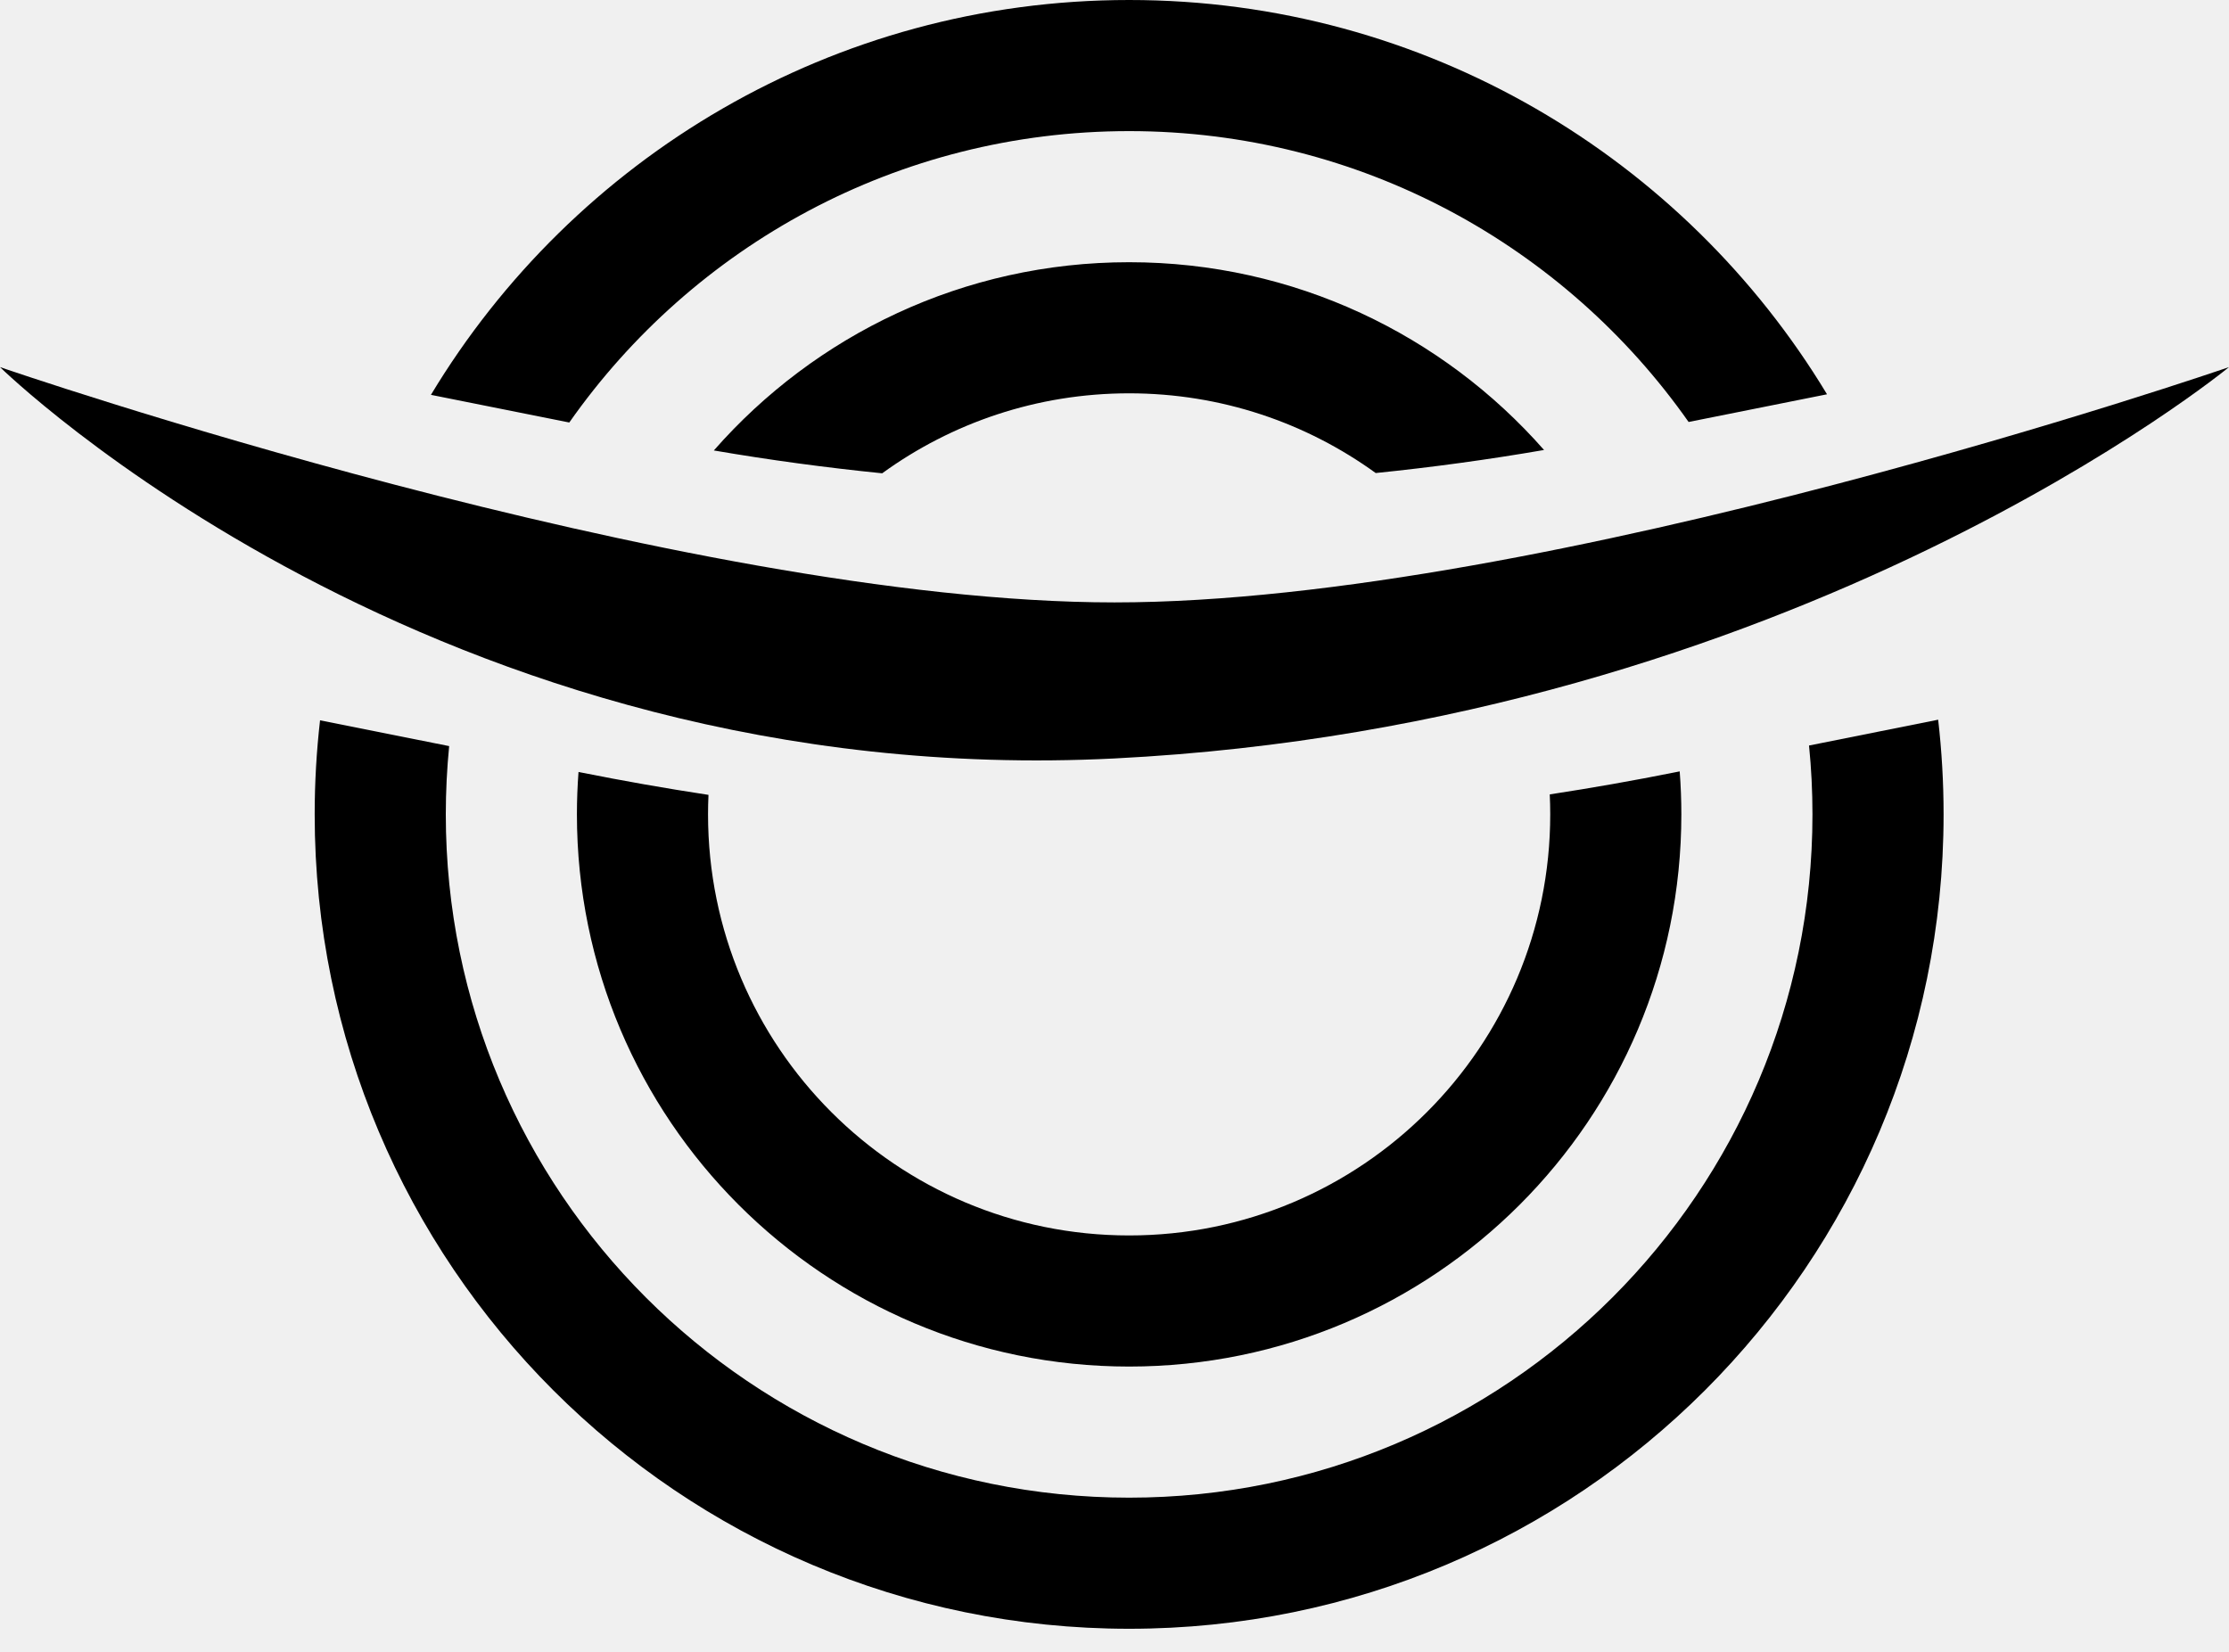
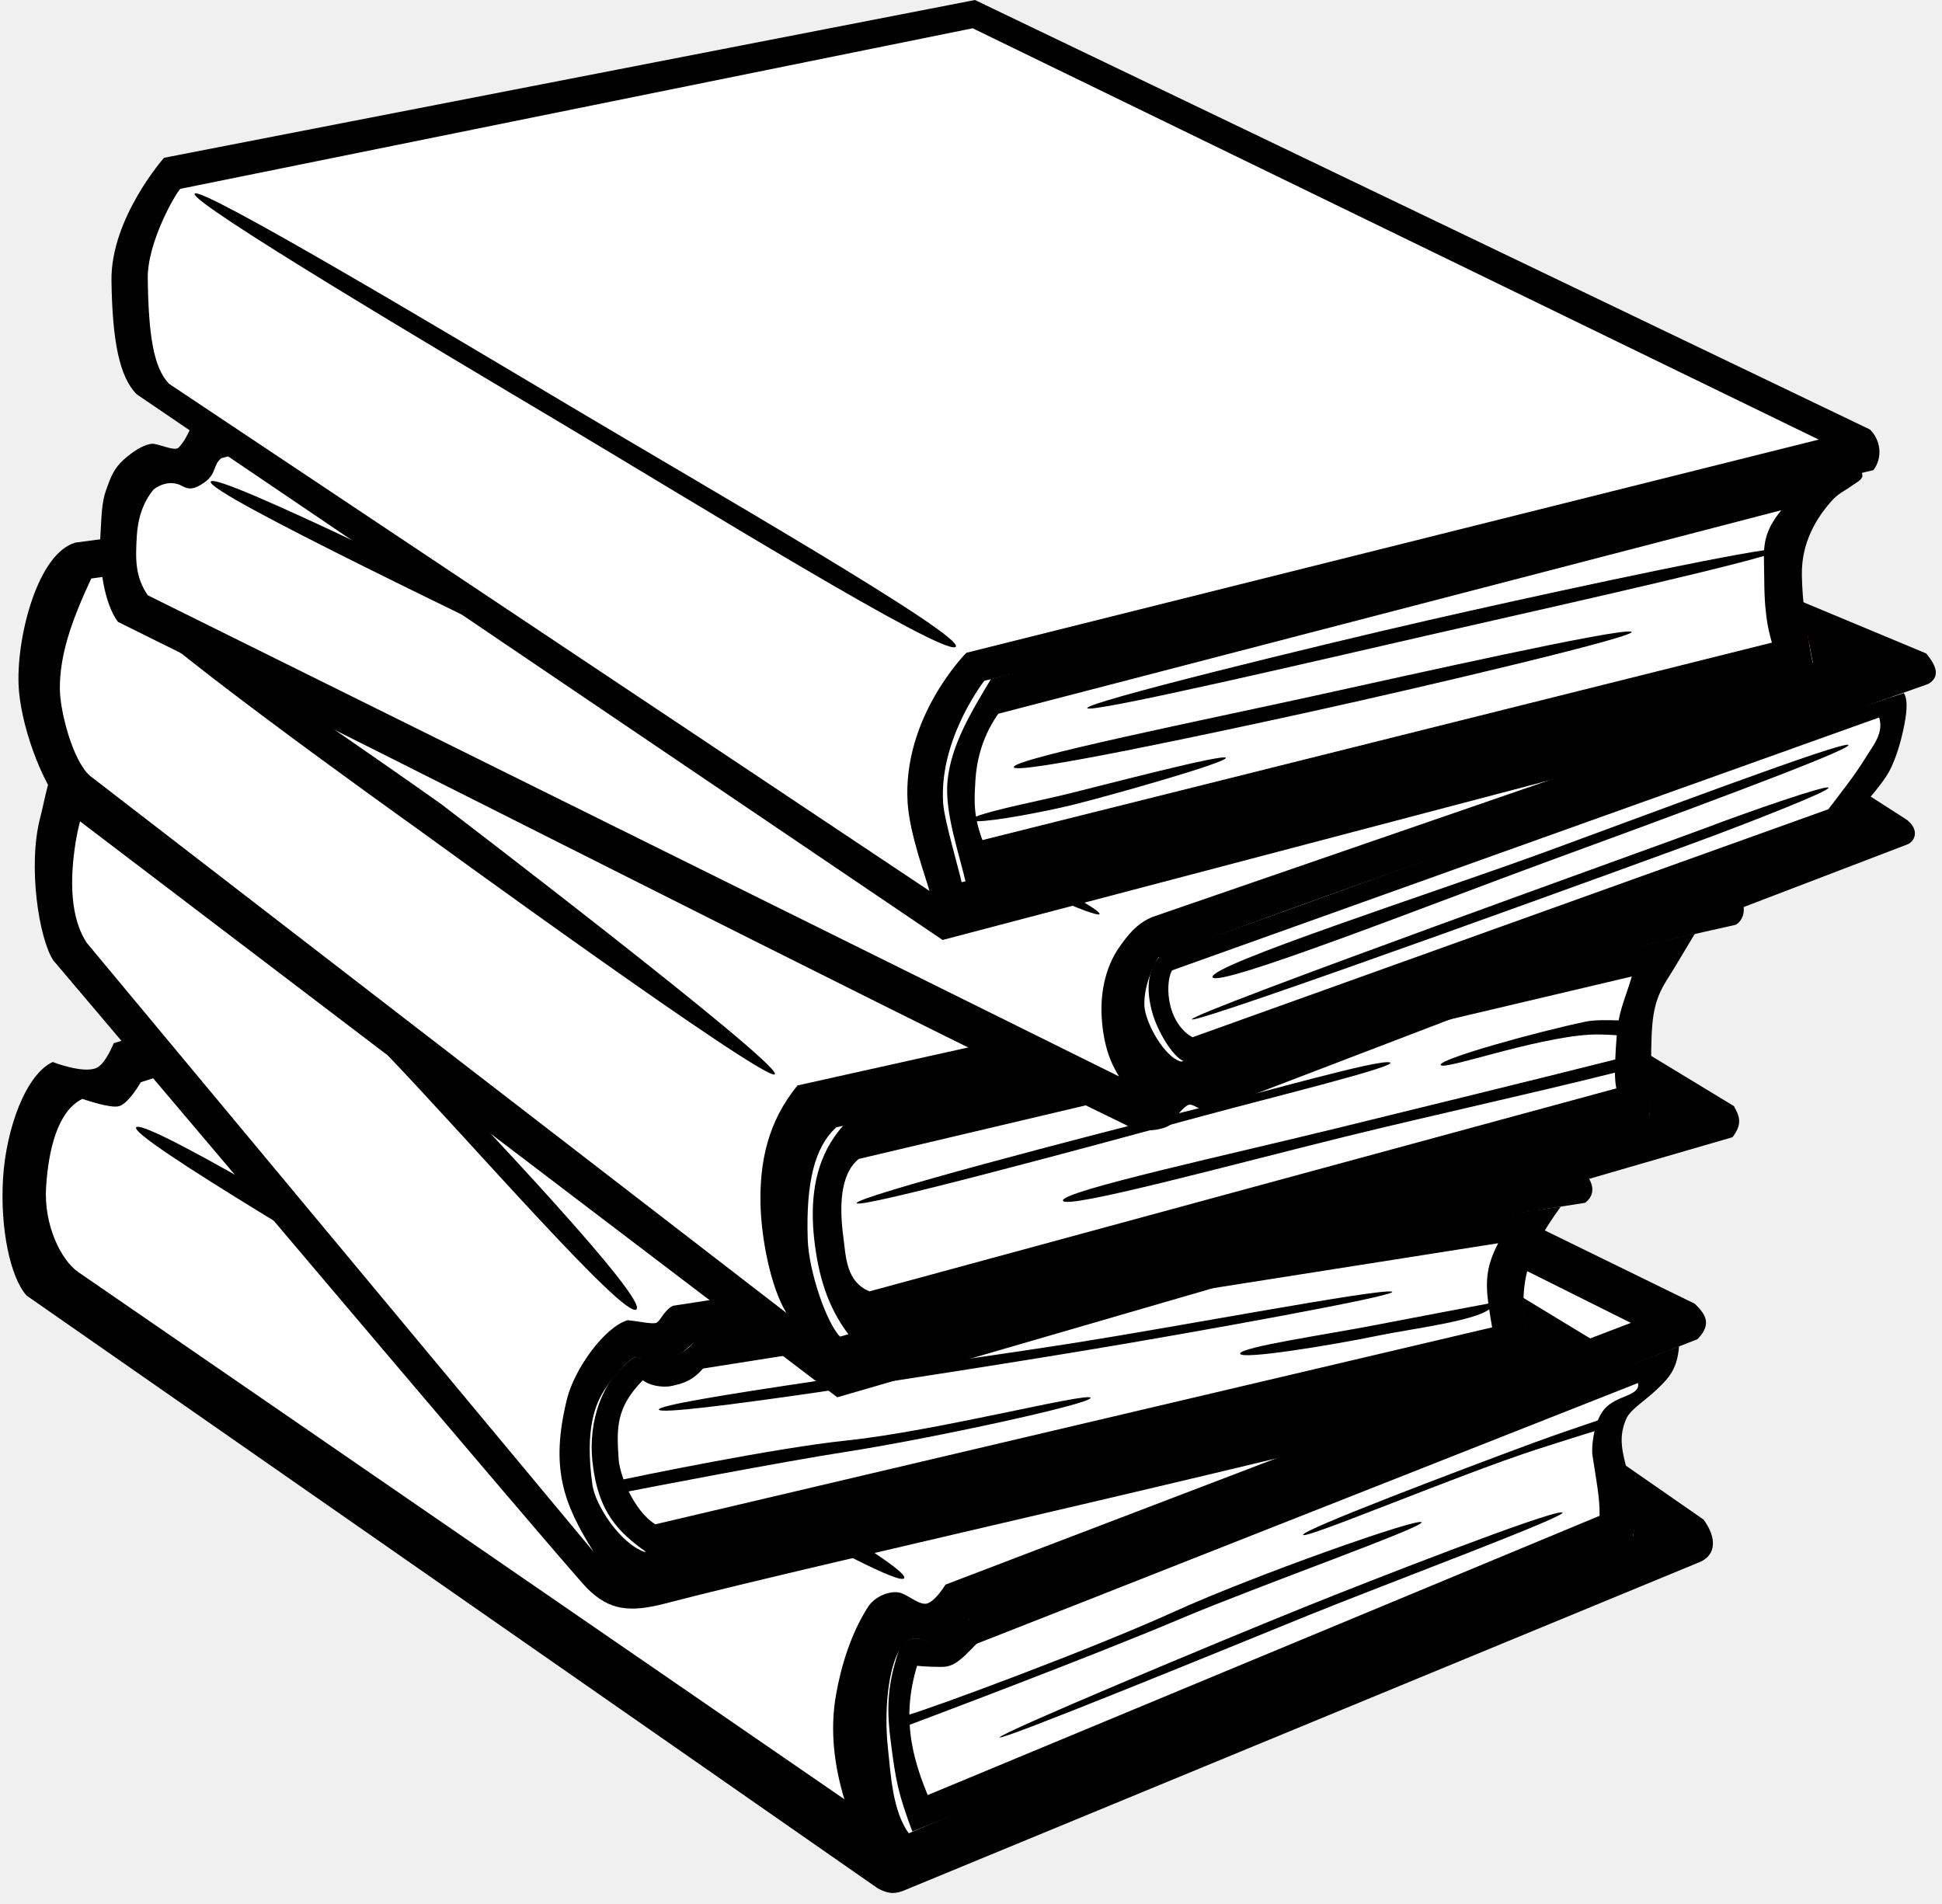
- <svg xmlns="http://www.w3.org/2000/svg" width="85" height="63" viewBox="0 0 85 63" fill="none">
-   <path fill-rule="evenodd" clip-rule="evenodd" d="M27.017 30.314C27.006 30.56 27 30.808 27 31.058C27 39.927 34.189 47.116 43.058 47.116C51.927 47.116 59.116 39.927 59.116 31.058C59.116 30.803 59.11 30.549 59.098 30.296C60.699 30.051 62.295 29.77 63.886 29.451L64.053 29.418C64.095 29.959 64.116 30.506 64.116 31.058C64.116 42.688 54.688 52.116 43.058 52.116C31.428 52.116 22 42.688 22 31.058C22 30.514 22.021 29.975 22.061 29.441L22.114 29.451C23.743 29.777 25.378 30.065 27.017 30.314ZM52.461 18.04C49.818 16.127 46.57 15 43.058 15C39.54 15 36.286 16.131 33.641 18.05C31.494 17.834 29.353 17.544 27.221 17.179C31.081 12.778 36.745 10 43.058 10C49.363 10 55.021 12.771 58.88 17.161C56.749 17.529 54.608 17.821 52.461 18.04ZM68.985 28.432C69.072 29.295 69.116 30.172 69.116 31.058C69.116 45.45 57.45 57.116 43.058 57.116C28.667 57.116 17 45.45 17 31.058C17 30.179 17.044 29.311 17.128 28.454L12.205 27.47C12.07 28.647 12 29.844 12 31.058C12 48.211 25.905 62.116 43.058 62.116C60.211 62.116 74.116 48.211 74.116 31.058C74.116 29.837 74.046 28.632 73.909 27.447L68.985 28.432ZM69.671 15.037L64.393 16.093C59.678 9.384 51.88 5 43.058 5C34.227 5 26.422 9.393 21.709 16.113L16.433 15.058C21.867 6.035 31.758 0 43.058 0C54.35 0 64.234 6.026 69.671 15.037Z" fill="black" />
-   <mask id="path-2-inside-1" fill="white">
-     <path d="M42.5 28.925C16.546 30.231 0 14 0 14C0 14 26 22.974 42.5 22.974C59 22.974 85 14 85 14C85 14 68.454 27.619 42.5 28.925Z" />
-   </mask>
-   <path d="M0 14L5.873 -3.015L-12.605 26.849L0 14ZM42.5 28.925L41.595 10.948L42.5 28.925ZM85 14L96.439 27.898L79.127 -3.015L85 14ZM0 14C-12.605 26.849 -12.6 26.855 -12.595 26.86C-12.593 26.862 -12.587 26.867 -12.584 26.871C-12.576 26.878 -12.569 26.885 -12.56 26.893C-12.544 26.909 -12.527 26.925 -12.509 26.943C-12.473 26.978 -12.432 27.017 -12.387 27.061C-12.297 27.147 -12.189 27.248 -12.064 27.365C-11.814 27.597 -11.495 27.887 -11.107 28.227C-10.333 28.906 -9.282 29.787 -7.966 30.797C-5.346 32.807 -1.615 35.375 3.117 37.872C12.559 42.854 26.401 47.758 43.405 46.903L41.595 10.948C32.645 11.398 25.237 8.839 19.917 6.033C17.268 4.635 15.241 3.227 13.948 2.235C13.307 1.743 12.863 1.366 12.631 1.162C12.515 1.061 12.454 1.004 12.448 0.999C12.446 0.997 12.458 1.008 12.484 1.033C12.497 1.045 12.513 1.061 12.533 1.081C12.544 1.09 12.555 1.101 12.566 1.113C12.572 1.119 12.579 1.125 12.585 1.131C12.588 1.134 12.593 1.139 12.595 1.141C12.6 1.145 12.605 1.15 0 14ZM43.405 46.903C59.328 46.101 72.316 41.53 81.317 37.178C85.834 34.995 89.418 32.833 91.955 31.151C93.227 30.308 94.245 29.579 94.995 29.02C95.37 28.741 95.679 28.503 95.92 28.314C96.041 28.219 96.144 28.137 96.231 28.067C96.274 28.032 96.313 28 96.348 27.972C96.365 27.958 96.382 27.945 96.397 27.932C96.404 27.926 96.412 27.92 96.419 27.914C96.422 27.911 96.428 27.907 96.429 27.906C96.434 27.902 96.439 27.898 85 14C73.561 0.102 73.566 0.099 73.57 0.095C73.572 0.093 73.576 0.089 73.579 0.087C73.586 0.082 73.591 0.077 73.597 0.073C73.608 0.063 73.618 0.055 73.628 0.047C73.647 0.032 73.661 0.02 73.673 0.011C73.695 -0.007 73.703 -0.013 73.696 -0.007C73.682 0.004 73.61 0.06 73.482 0.155C73.226 0.346 72.748 0.692 72.063 1.146C70.687 2.058 68.513 3.383 65.648 4.767C59.889 7.552 51.627 10.443 41.595 10.948L43.405 46.903ZM85 14C79.127 -3.015 79.129 -3.016 79.13 -3.016C79.131 -3.016 79.132 -3.017 79.133 -3.017C79.134 -3.017 79.135 -3.018 79.136 -3.018C79.137 -3.018 79.137 -3.018 79.135 -3.018C79.131 -3.016 79.121 -3.013 79.106 -3.008C79.074 -2.997 79.019 -2.978 78.94 -2.952C78.784 -2.899 78.537 -2.816 78.207 -2.707C77.547 -2.489 76.561 -2.169 75.317 -1.78C72.818 -1 69.327 0.039 65.375 1.075C57.005 3.268 48.283 4.974 42.5 4.974V40.974C53.217 40.974 65.745 38.193 74.5 35.899C79.111 34.691 83.151 33.487 86.043 32.585C87.494 32.132 88.668 31.751 89.494 31.478C89.908 31.341 90.235 31.232 90.468 31.153C90.584 31.114 90.677 31.082 90.744 31.059C90.778 31.047 90.806 31.038 90.828 31.031C90.838 31.027 90.847 31.024 90.855 31.021C90.859 31.02 90.862 31.019 90.865 31.018C90.867 31.017 90.868 31.017 90.869 31.016C90.871 31.016 90.873 31.015 85 14ZM42.5 4.974C36.717 4.974 27.995 3.268 19.625 1.075C15.673 0.039 12.182 -1 9.684 -1.78C8.439 -2.169 7.453 -2.489 6.793 -2.707C6.463 -2.816 6.216 -2.899 6.06 -2.952C5.981 -2.978 5.926 -2.997 5.895 -3.008C5.879 -3.013 5.869 -3.016 5.865 -3.018C5.863 -3.018 5.863 -3.018 5.864 -3.018C5.865 -3.018 5.866 -3.017 5.867 -3.017C5.868 -3.017 5.869 -3.016 5.87 -3.016C5.871 -3.016 5.873 -3.015 0 14C-5.873 31.015 -5.871 31.016 -5.869 31.016C-5.868 31.017 -5.866 31.017 -5.865 31.018C-5.862 31.019 -5.859 31.02 -5.855 31.021C-5.847 31.024 -5.838 31.027 -5.827 31.031C-5.806 31.038 -5.778 31.047 -5.744 31.059C-5.676 31.082 -5.584 31.114 -5.468 31.153C-5.235 31.232 -4.908 31.341 -4.494 31.478C-3.668 31.751 -2.494 32.132 -1.043 32.585C1.849 33.487 5.889 34.691 10.5 35.899C19.255 38.193 31.783 40.974 42.5 40.974V4.974Z" fill="black" mask="url(#path-2-inside-1)" />
+ <svg xmlns="http://www.w3.org/2000/svg" width="101" height="99">
+   <g label="Ebene 2" id="imagebot_2">
+     <g id="imagebot_89">
+       <path transform="matrix(1 0 0 1 -4.44635 -5.85156)" label="Ebene 2" fill="#ffffff" fill-rule="evenodd" stroke="#ff6600" stroke-width="0.291" stroke-miterlimit="4" d="M7.513,62.193C4.783,66.572 5.573,69.631 6.541,72.623L50.823,103.029L91.924,85.705L88.742,83.583L88.035,80.048C89.166,78.955 90.232,77.876 90.952,76.866C91.149,75.662 92.059,74.102 90.51,73.772L43.575,50.791L11.49,60.956L9.988,62.37L7.513,62.193z" id="imagebot_32" />
+       <path transform="matrix(1 0 0 1 -4.44635 -5.85156)" label="Ebene 2" clip-rule="nonzero" fill="#000000" fill-rule="evenodd" stroke-width="1.772" stroke-miterlimit="4" stroke-dashoffset="0" d="M43.818,49.809L10.361,60.105C10.361,60.105 9.939,61.183 9.459,61.393C8.759,61.699 7.188,61.082 7.188,61.082C5.792,61.728 4.765,64.538 4.605,67.129C4.446,69.72 4.975,72.273 5.828,73.229L50.076,104.043C50.739,104.417 51.075,104.303 51.412,104.189L92.879,87.076C93.7,86.705 93.741,85.826 93.045,84.879L88.979,82.057C89.306,83.533 89.548,84.927 89.377,85.738C81.278,88.983 62.436,96.617 51.709,101.195C50.875,100.033 50.781,98.25 50.617,96.678C50.435,94.927 50.608,92.582 51.297,91.543C51.986,90.504 52.82,91.531 53.363,91.277C53.802,91.073 54.477,90.606 54.842,90.061C63.174,87.271 81.534,79.856 92.73,75.498C93.535,74.671 93.094,74.156 92.592,73.656L43.818,49.809zM43.654,51.891L89.264,74.65L53.617,88.264C53.617,88.264 53.129,89.08 52.691,89.236C52.313,89.372 51.733,88.846 51.318,88.703C50.808,88.527 49.958,88.85 49.594,89.418C48.726,90.771 48.201,92.426 47.924,94.004C47.591,95.903 47.856,97.748 48.359,99.422L8.525,72.014C7.616,71.395 6.723,69.554 6.842,67.615C6.963,65.649 7.444,63.623 8.734,63C8.734,63 10.19,63.515 10.643,63.379C11.151,63.226 11.768,62.135 11.768,62.135zM11.553,64.463C10.781,64.787 23.714,72.348 30.508,76.412C37.049,80.325 51.059,88.581 51.471,87.928C51.883,87.274 37.806,79.497 31.291,75.586C24.696,71.627 12.326,64.14 11.553,64.463z" id="imagebot_29" />
+       <path transform="matrix(1 0 0 1 -4.44635 -5.85156)" label="Ebene 2" clip-rule="nonzero" fill="#000000" fill-rule="evenodd" stroke-width="1.772" stroke-miterlimit="4" stroke-dashoffset="0" d="M91.771,75.869L54.873,90.029C54.59,90.265 53.787,91.155 53.27,91.264C52.66,91.392 52.017,90.585 51.258,91.502C50.62,93.322 50.544,94.572 50.754,96.27C51.029,98.496 51.163,99.131 51.896,101.104L89.318,85.924C89.834,84.305 89.074,82.714 88.83,81.273C88.749,80.737 88.762,80.264 89.012,79.666C89.262,79.068 90.132,78.682 91.053,77.67C91.599,77.07 91.719,76.469 91.771,75.869zM89.637,77.777C89.766,78.486 88.483,78.385 87.857,79.172C87.726,79.337 87.626,79.526 87.543,79.723C87.066,79.885 85.236,80.505 84.262,80.865C80.208,82.364 72.118,85.432 72.219,85.676C72.319,85.919 80.263,82.569 84.307,81.25C85.344,80.912 86.94,80.416 87.377,80.279C87.253,80.815 87.235,81.324 87.268,81.539C87.466,82.85 87.657,83.764 87.637,84.684L52.695,99.207C52.186,97.975 51.832,96.808 51.758,95.551C52.152,95.403 61.102,92.045 65.803,90.055C69.933,88.306 78.542,85.265 78.375,85.018C78.208,84.77 69.662,87.784 65.543,89.656C61.123,91.666 52.817,94.719 51.74,95.018C51.747,94.228 51.864,93.398 52.141,92.484C52.399,92.517 53.385,92.567 53.648,92.525C54.237,92.432 54.652,91.92 55.24,91.338C56.553,90.838 89.637,77.777 89.637,77.777L89.637,77.777zM72.273,89.438C67.905,91.198 56.458,95.983 56.438,96.205C56.417,96.427 68.118,91.64 72.443,89.879C76.421,88.26 86.417,84.542 85.672,84.504C84.928,84.467 75.973,87.946 72.273,89.438z" id="imagebot_28" />
+     </g>
+     <g id="imagebot_88">
+       <path transform="matrix(1 0 0 1 -4.44635 -5.85156)" label="Ebene 2" fill="#ffffff" fill-rule="evenodd" stroke="#ff0000" stroke-width="0.291" stroke-miterlimit="4" d="M9.104,44.869L12.374,43.985L47.199,43.72L86.002,67.408L84.411,68.292L82.82,72.977C83.277,74.244 83.239,76.499 84.322,76.512L35.886,88.445L6.894,54.327C7.323,51.072 6.136,47.278 9.104,44.869z" id="imagebot_26" />
+       <path transform="matrix(1 0 0 1 -4.44635 -5.85156)" label="Ebene 2" clip-rule="nonzero" fill="#000000" fill-rule="evenodd" stroke-width="1.772" stroke-miterlimit="4" stroke-dashoffset="0" d="M47.486,42.789L11.848,43.135C11.616,43.465 11.063,43.951 10.793,44.012C10.509,44.076 9.739,43.451 9.268,43.633C7.128,44.457 6.909,46.969 6.541,48.361C5.88,50.865 6.469,54.672 7.223,55.803C8.348,57.115 34.015,87.501 34.994,88.467C36.126,89.583 37.162,89.735 39.049,89.242C47.474,87.042 71.993,81.7 87.482,77.484C88.396,77.007 88.02,76.216 87.352,75.582L83.637,73.326C83.654,74.342 83.798,75.268 84.098,76.221C69.704,79.54 52.56,83.275 37.961,86.561C36.691,86.114 35.405,84.121 35.258,83.082C34.852,80.208 35.393,78.845 35.945,78.045C36.495,77.249 36.918,76.767 37.422,76.453C37.978,76.51 38.801,76.748 39.291,76.564C39.81,76.37 40.173,75.991 40.555,75.637L86.883,68.406C87.603,67.862 87.14,67.101 86.781,66.775L47.486,42.789zM47.068,44.871L83.307,67.016L39.445,73.76C38.962,74.006 38.793,74.568 38.578,74.648C38.363,74.729 37.672,74.566 37.09,74.51C35.88,74.866 34.313,77.06 33.932,78.617C33.059,82.18 33.73,84.016 35.314,86.551L8.955,54.881C8.318,53.912 7.958,52.287 8.381,49.645C8.591,48.334 9.035,47.066 9.709,45.986C10.135,46.019 10.515,46.321 11.227,46.092C12.143,45.796 12.127,45.099 12.346,45.016zM11.862,47.225C11.37,47.673 20.098,56.035 24.402,60.516C28.758,65.05 36.894,74.452 37.541,73.953C38.188,73.454 29.547,64.305 25.209,59.793C21.017,55.432 12.353,46.777 11.862,47.225z" id="imagebot_23" />
+       <path transform="matrix(1 0 0 1 -4.44635 -5.85156)" label="Ebene 2" clip-rule="nonzero" fill="#000000" fill-rule="evenodd" stroke-width="1.772" stroke-miterlimit="4" stroke-dashoffset="0" d="M85.621,68.604C70.452,70.783 48.54,74.09 40.564,75.592C40.245,76.031 39.707,76.412 39.025,76.57C38.768,76.63 38.138,76.51 37.428,76.447C35.749,77.541 35.032,79.79 35.258,81.867C35.547,84.527 36.632,85.551 38.063,86.574C53.423,83.167 68.783,80.363 84.143,76.225C83.032,72.772 84.075,70.73 85.621,68.604zM82.363,70.508C81.783,71.635 81.687,72.381 81.852,73.646C81.526,73.708 77.882,74.39 75.932,74.771C73.561,75.235 68.951,75.905 68.943,76.248C68.936,76.591 73.74,75.805 76.094,75.318C77.831,74.959 81.07,74.569 81.898,73.945C81.942,74.24 81.983,74.521 82.049,74.883L38.531,85.125C37.971,84.785 37.488,84.12 37.141,83.414C37.887,83.269 44.88,81.911 48.57,81.336C52.819,80.674 61.281,78.849 61.164,78.545C61.047,78.241 53.088,80.285 48.502,80.764C44.687,81.162 37.552,82.647 36.873,82.789C36.74,82.415 36.642,82.051 36.621,81.742C36.514,80.137 36.473,79.053 37.879,77.635C38.183,77.882 38.853,78.043 39.391,77.928C40.172,77.76 40.53,77.559 41.014,77.023L82.363,70.508zM76.82,73.021C76.054,72.883 65.788,74.826 60.486,75.666C53.196,76.821 38.545,78.738 38.713,79.164C38.881,79.59 53.501,77.305 60.852,76.09C66.432,75.167 77.587,73.16 76.82,73.021z" id="imagebot_22" />
+     </g>
+     <g id="imagebot_86">
+       <path transform="matrix(1 0 0 1 -4.44635 -5.85156)" label="Ebene 2" fill="#ffffff" fill-rule="evenodd" stroke="#ff6600" stroke-width="0.291" stroke-miterlimit="4" d="M46.05,29.667L8.043,35.058C6.758,38.374 4.724,41.279 7.955,47.079L47.73,77.308L92.631,63.961L89.272,62.105C89.353,58.622 90.234,55.575 92.101,51.852L46.05,29.667z" id="imagebot_20" />
+       <path transform="matrix(1 0 0 1 -4.44635 -5.85156)" label="Ebene 2" clip-rule="nonzero" fill="#000000" fill-rule="evenodd" stroke-width="1.772" stroke-miterlimit="4" stroke-dashoffset="0" d="M46.084,29.062L8.369,34.07C6.432,34.624 5.327,38.858 5.41,41.418C5.476,43.42 6.579,46.59 7.832,47.977L47.992,78.52L94.551,64.994C95.137,64.232 94.85,63.819 94.629,63.379L90.246,60.719C90.246,60.719 90.35,62.631 90.225,63.881C78.255,67.023 59.327,72.211 48.135,75.363C47.445,74.671 46.506,71.997 46.453,70.283C46.363,67.357 46.808,65.505 47.943,64.479L94.73,53.943C95.273,53.592 95.337,52.725 94.545,51.959L46.084,29.062zM45.957,30.676L90.414,52.402L45.924,62.301C44.355,64.215 43.962,66.314 43.998,68.416C44.028,70.172 44.506,72.761 45.346,74.133L9.113,46.189C8.215,45.38 7.561,42.812 7.559,41.666C7.555,39.898 8.158,38.158 9.191,35.939zM11.178,37.218C10.251,37.623 26.109,48.924 26.109,48.924C26.109,48.924 44.524,62.335 44.748,61.711C44.972,61.087 27.414,47.686 27.414,47.686C27.414,47.686 12.104,36.813 11.178,37.218z" id="imagebot_17" />
+       <path transform="matrix(1 0 0 1 -4.44635 -5.85156)" label="Ebene 2" clip-rule="nonzero" fill="#000000" fill-rule="evenodd" stroke-width="1.772" stroke-miterlimit="4" stroke-dashoffset="0" d="M92.596,54.408L90.578,54.861L48.457,64.217C47.685,65.05 46.39,66.705 46.793,70.303C47,72.146 47.468,73.802 48.596,75.275L90.23,63.9C90.401,62.831 90.247,60.688 90.381,59.141C90.514,57.593 91.019,57.034 91.531,56.182L92.596,54.408zM89.312,56.635C89.097,57.403 88.777,58.12 88.627,58.92C88.121,58.902 87.374,58.887 86.936,58.979C84.361,59.515 79.225,60.942 79.375,61.238C79.525,61.535 84.179,59.844 87.123,59.66C87.549,59.634 88.107,59.663 88.531,59.691C88.491,60.173 88.47,60.566 88.453,60.951C83.878,62.103 78.789,63.341 74.229,64.463C68.356,65.908 59.616,67.805 59.729,68.293C59.841,68.781 68.573,66.402 74.402,64.967C78.96,63.845 83.861,62.78 88.436,61.637C88.441,61.948 88.459,62.229 88.51,62.453L49.672,73.01C48.45,72.519 48.442,71.21 48.309,70.205C48.107,68.686 48.105,66.936 49.111,66.123zM67.031,63.428C60.624,65.009 48.896,68.113 49,68.424C49.104,68.735 60.793,65.576 67.123,63.857C70.47,62.949 77.334,61.265 76.722,61.103C76.111,60.94 70.165,62.654 67.031,63.428z" id="imagebot_16" />
+     </g>
+     <g id="imagebot_81">
+       <path transform="matrix(1 0 0 1 -4.44635 -5.85156)" label="Ebene 2" fill="#ffffff" fill-rule="evenodd" stroke="#ff6600" stroke-width="0.291" stroke-miterlimit="4" d="M51.972,18.53L15.291,28.959C15.291,28.959 14.849,30.374 14.319,30.285C13.789,30.197 11.579,30.197 11.579,30.197C9.612,32.705 9.569,35.084 11.137,37.356L63.463,62.989L102.53,48.847L100.763,47.344L102.619,44.604L102.707,40.273L51.972,18.53z" id="imagebot_14" />
+       <path transform="matrix(1 0 0 1 -4.44635 -5.85156)" label="Ebene 2" clip-rule="nonzero" fill="#000000" fill-rule="evenodd" stroke-width="2.48" stroke-miterlimit="4" stroke-dashoffset="0" d="M52.002,17.885C39.67,21.317 25.729,25.006 14.506,27.965C14.287,28.104 14.207,28.644 13.729,29.133C13.52,29.346 12.646,28.896 12.336,28.932C11.85,28.987 11.29,29.395 10.898,29.74C10.364,30.211 10.204,30.673 9.967,31.328C9.722,32.005 9.729,32.758 9.674,33.602C9.564,35.289 9.878,37.267 10.584,38.195C27.902,46.762 46.443,56.297 63.02,64.365C63.368,64.635 64.147,64.677 64.59,64.602C65.033,64.526 65.41,64.378 65.549,64.082C65.637,63.894 65.9,63.534 66.188,63.346C66.48,63.154 66.757,63.64 67.416,63.629L103.629,49.773C104.033,49.619 104.298,49.033 103.631,48.496L101.322,47.012L100.166,48.744C89.411,52.44 77.265,56.897 65.893,61.062C65.024,60.877 64.02,59.048 63.967,58.186C63.908,57.224 64.395,56.118 64.693,55.643C77.316,50.941 91.06,46.269 104.721,41.426C105.362,41.064 105.177,40.495 104.621,39.834L52.002,17.885zM51.941,19.482L101.053,40.9L64.422,53.527C63.582,53.844 63.063,54.522 62.621,55.168C62.047,56.008 61.652,57.26 61.744,58.76C61.829,60.147 62.174,61.081 62.643,61.832L12.133,36.811C11.466,35.83 11.494,34.937 11.559,33.762C11.61,32.837 11.863,32.027 12.404,31.342C12.468,31.261 13.189,30.711 13.939,31.137C14.25,31.313 14.552,31.319 15.08,30.939C15.731,30.473 15.504,30.045 15.953,29.684L51.941,19.482L51.941,19.482zM15.631,30.881C15.505,30.857 15.43,30.863 15.408,30.896C15.066,31.44 29.828,38.46 37.145,42.029C45.231,45.974 61.342,53.843 61.629,53.389C61.916,52.935 45.593,45.017 37.457,41.068C30.63,37.755 17.524,31.235 15.631,30.881z" id="imagebot_11" />
+       <path transform="matrix(1 0 0 1 -4.44635 -5.85156)" label="Ebene 2" clip-rule="nonzero" fill="#000000" fill-rule="evenodd" stroke-width="1px" stroke-miterlimit="4" stroke-dashoffset="0" d="M103.461,41.895C90.1,46.265 71.603,53.191 64.811,55.527C64.042,56.372 64.098,57.447 64.354,58.438C64.609,59.428 65.424,60.806 66.016,61.045L100.475,48.695C100.737,48.332 101.841,47.31 102.578,46.176C102.947,45.608 103.232,44.675 103.377,44.057C103.521,43.438 103.759,42.341 103.461,41.895L103.461,41.895zM102.176,43.166C102.431,43.977 101.868,44.612 101.486,45.236C100.878,46.23 100.07,47.225 99.535,47.938L66.469,59.795C65.936,59.516 65.508,58.909 65.322,58.188C65.131,57.447 65.195,56.655 65.408,56.316zM84.648,50.217C78.904,52.313 67.341,56.047 67.508,56.668C67.674,57.288 79.161,52.768 84.959,50.645C90.413,48.647 100.786,44.849 100.58,44.595C100.374,44.34 89.813,48.332 84.648,50.217zM99.543,46.814C99.418,46.66 95.252,48.112 93.203,48.893C91.274,49.627 66.322,58.556 66.438,58.863C66.553,59.17 91.58,50.063 93.531,49.328C95.564,48.563 99.668,46.969 99.543,46.814z" id="imagebot_10" />
+     </g>
+     <g id="imagebot_79">
+       <path transform="matrix(1 0 0 1 -4.44635 -5.85156)" label="Ebene 2" fill="#ffffff" fill-rule="evenodd" stroke="#ff6600" stroke-width="0.291" stroke-miterlimit="4" d="M54.978,6.42L13.965,14.552C10.966,17.45 9.899,21.084 11.844,25.866L53.475,53.62L101.823,41.422L97.581,38.417L97.227,33.821L101.116,28.517L54.978,6.42z" id="imagebot_8" />
+       <path transform="matrix(1 0 0 1 -4.44635 -5.85156)" label="Ebene 2" clip-rule="nonzero" fill="#000000" fill-rule="evenodd" stroke-width="2.126" stroke-miterlimit="4" stroke-dashoffset="0" d="M55.152,5.852L12.977,14.057C12.977,14.057 10.2,17.202 10.244,20.439C10.287,23.587 10.657,25.457 11.559,26.359C12.872,27.275 53.469,54.736 53.469,54.736L102.391,41.863C102.895,41.244 102.523,40.77 102.148,40.297L98.404,38.615L98.73,40.326C84.317,44.152 69.096,48.1 54.461,51.732C54.262,50.884 53.569,48.513 53.504,47.684C53.255,44.518 55.36,41.623 55.637,41.256L101.881,30.301C102.387,29.62 102.243,28.719 101.699,28.188L55.152,5.852zM55.033,7.322L99.035,28.713L54.705,39.801C54.705,39.801 51.36,43.145 51.652,47.619C51.759,49.259 52.625,51.56 52.785,52.184L13.236,25.809C12.429,24.97 12.171,23.272 12.131,20.332C12.105,18.43 13.602,15.87 13.828,15.672zM14.57,15.926C14.338,16.397 27.131,23.988 33.539,27.805C40.322,31.844 53.537,40.006 54.145,39.494C54.752,38.983 40.953,31.055 34.229,27.051C27.761,23.199 14.802,15.455 14.57,15.926z" id="imagebot_7" />
+       <path transform="matrix(1 0 0 1 -4.44635 -5.85156)" label="Ebene 2" clip-rule="nonzero" fill="#000000" fill-rule="evenodd" stroke-width="1px" stroke-miterlimit="4" stroke-dashoffset="0" d="M100.969,30.199C100.83,30.215 100.68,30.283 100.602,30.303L55.99,41.16C54.955,42.878 53.924,44.579 53.729,46.424C53.545,48.157 54.409,50.436 54.721,51.969L98.736,40.406C98.402,38.697 98.177,37.134 98.158,35.748C98.135,34.061 98.908,32.817 99.668,31.945C100.048,31.509 100.338,31.41 100.637,31.195C100.886,31.016 101.176,30.872 101.277,30.699C101.325,30.619 101.307,30.556 101.275,30.402C101.238,30.218 101.108,30.183 100.969,30.199L100.969,30.199zM97.088,32.387C96.412,33.213 96.234,33.825 96.193,34.467C93.244,34.897 83.826,36.942 78.715,38.111C72.77,39.471 60.902,42.374 60.992,42.68C61.082,42.985 73.001,40.198 78.971,38.832C84.072,37.665 93.256,35.624 96.184,34.766C96.182,35.149 96.201,35.551 96.203,36.037C96.211,38.156 96.514,38.893 96.598,39.273L55.541,49.541C55.4,49.161 55.314,48.853 55.25,48.562C56.124,48.57 58.796,48.063 60.221,47.713C62.071,47.259 68.226,45.519 68.199,45.268C68.172,45.016 61.881,46.671 59.977,47.139C58.577,47.482 56.01,47.986 55.207,48.32C55.112,47.751 55.125,47.224 55.178,46.396C55.304,44.402 56.216,43.198 56.367,42.971zM72.607,42.082C67.426,43.22 57.146,45.3 57.17,45.746C57.194,46.192 67.639,43.959 72.82,42.82C78.574,41.556 90.085,38.841 89.267,38.698C88.449,38.555 78.001,40.897 72.607,42.082z" id="imagebot_6" />
+     </g>
+   </g>
</svg>
